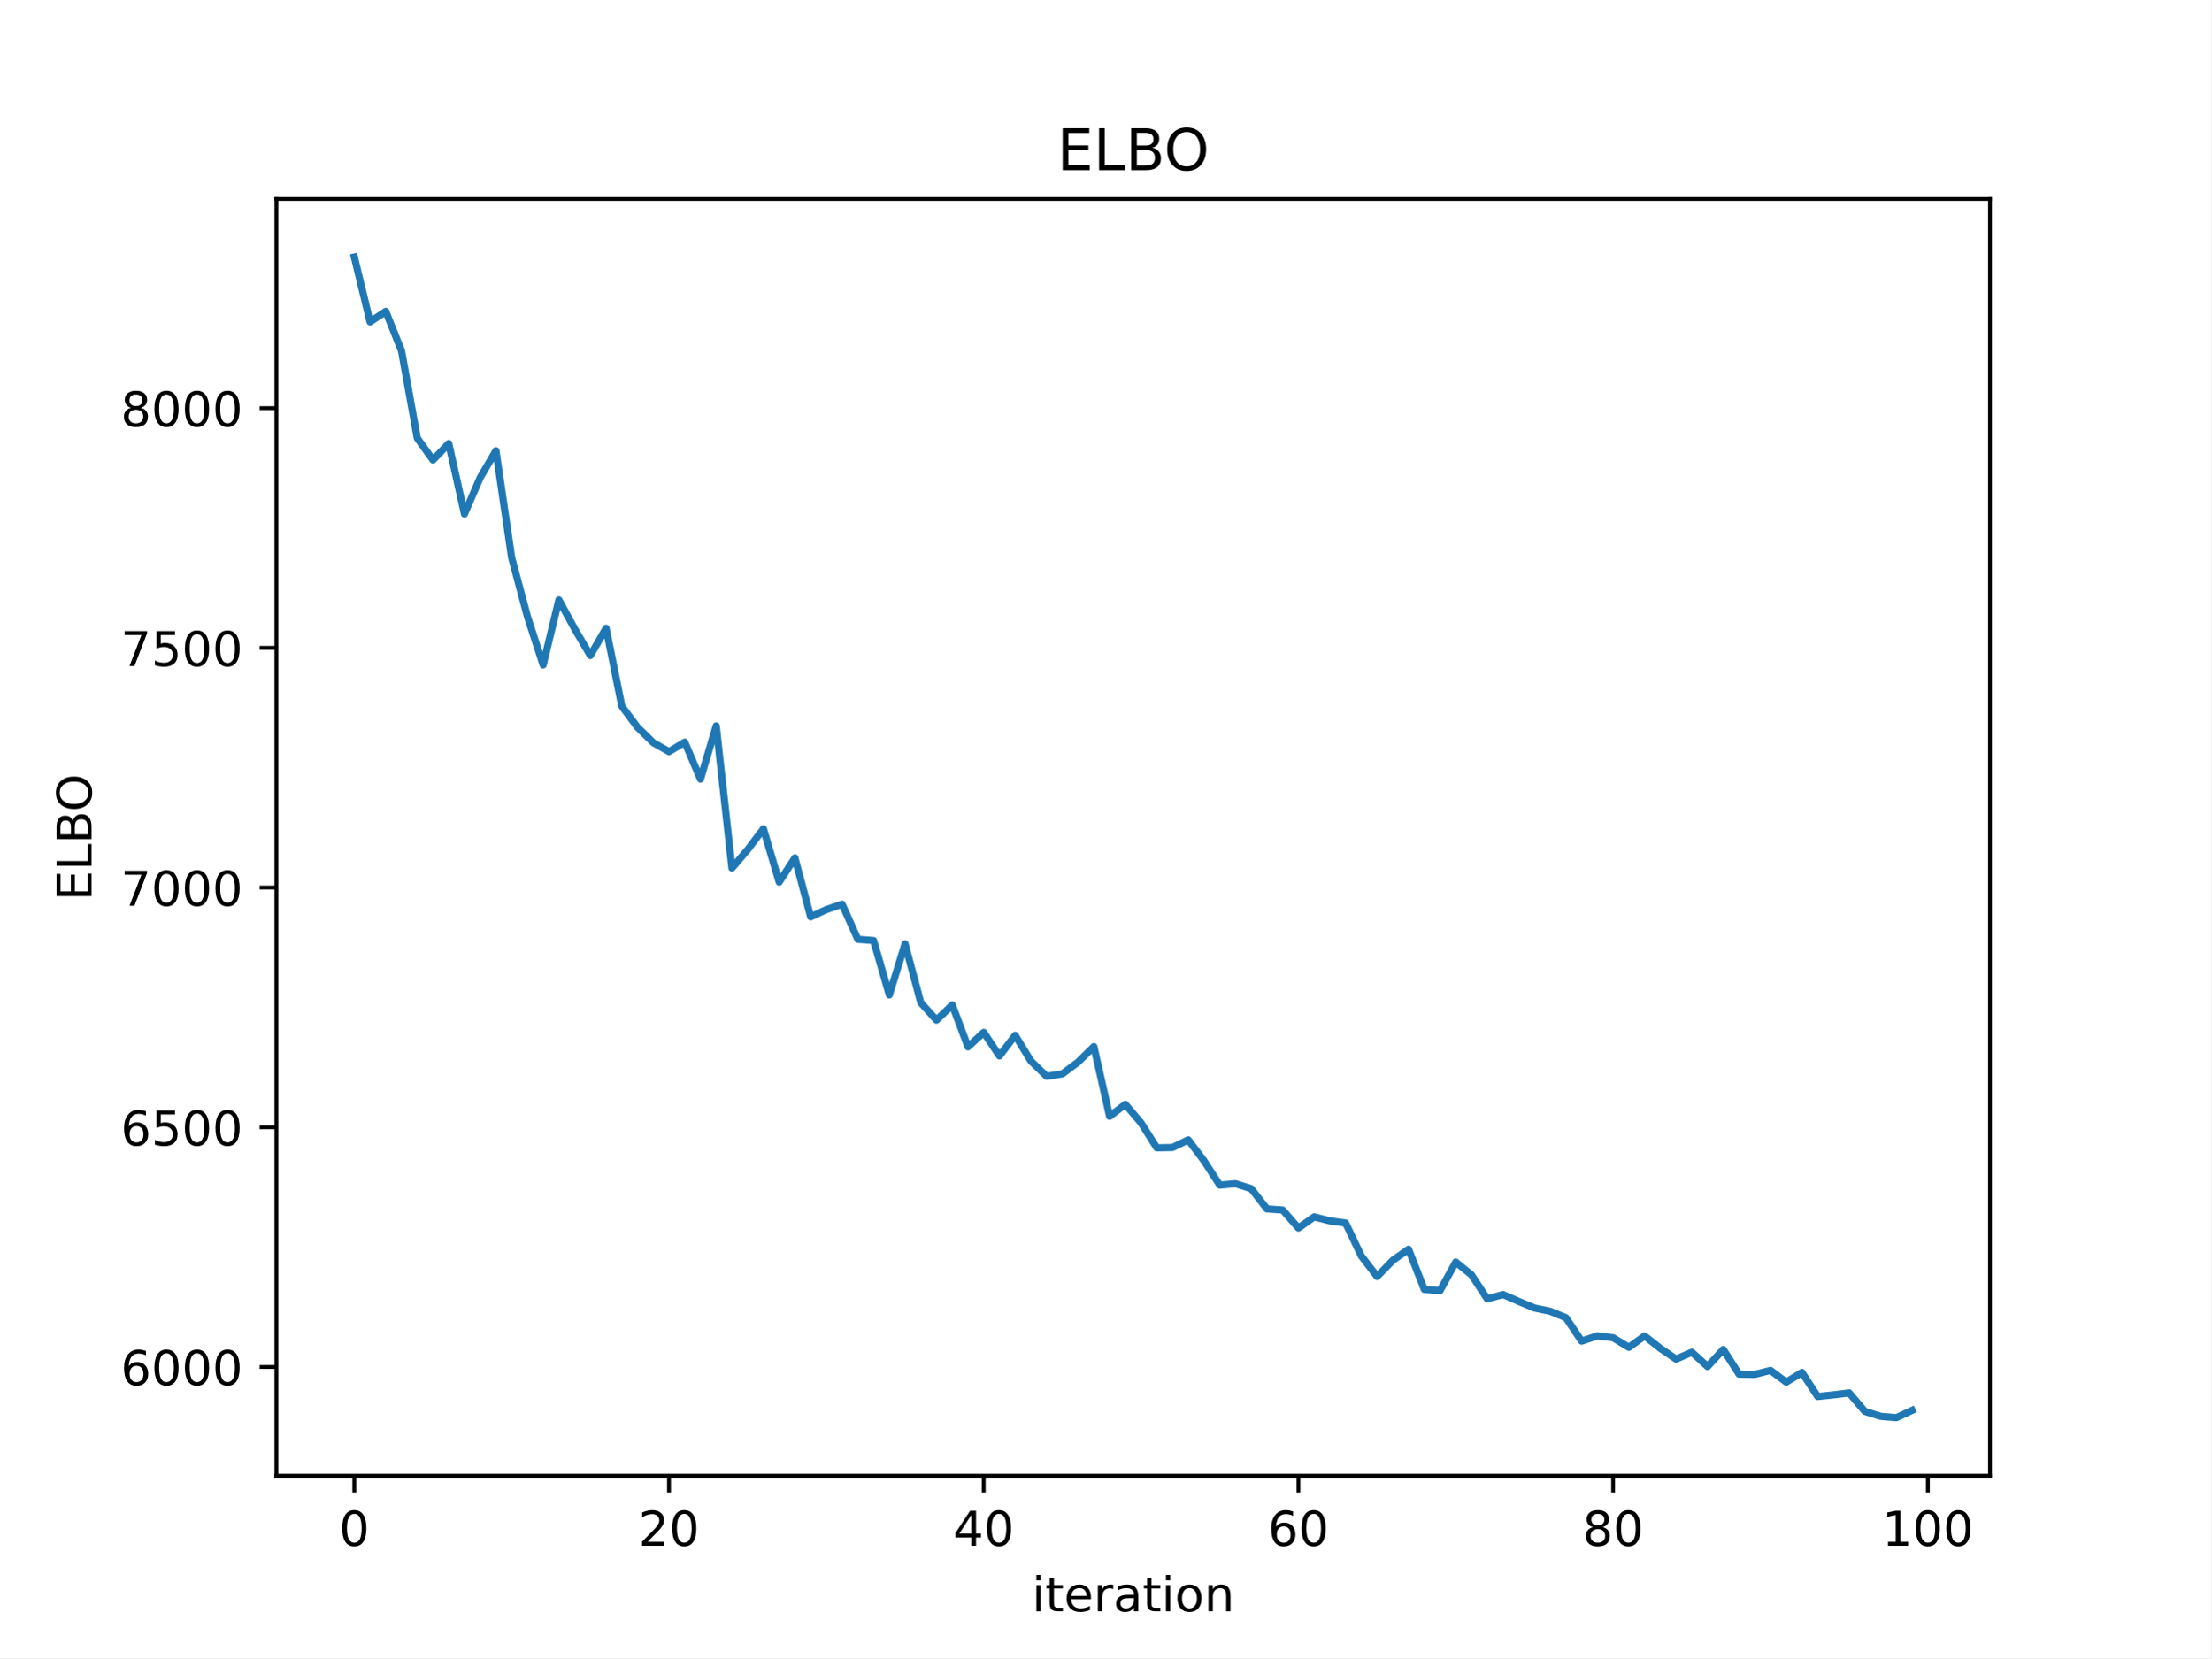
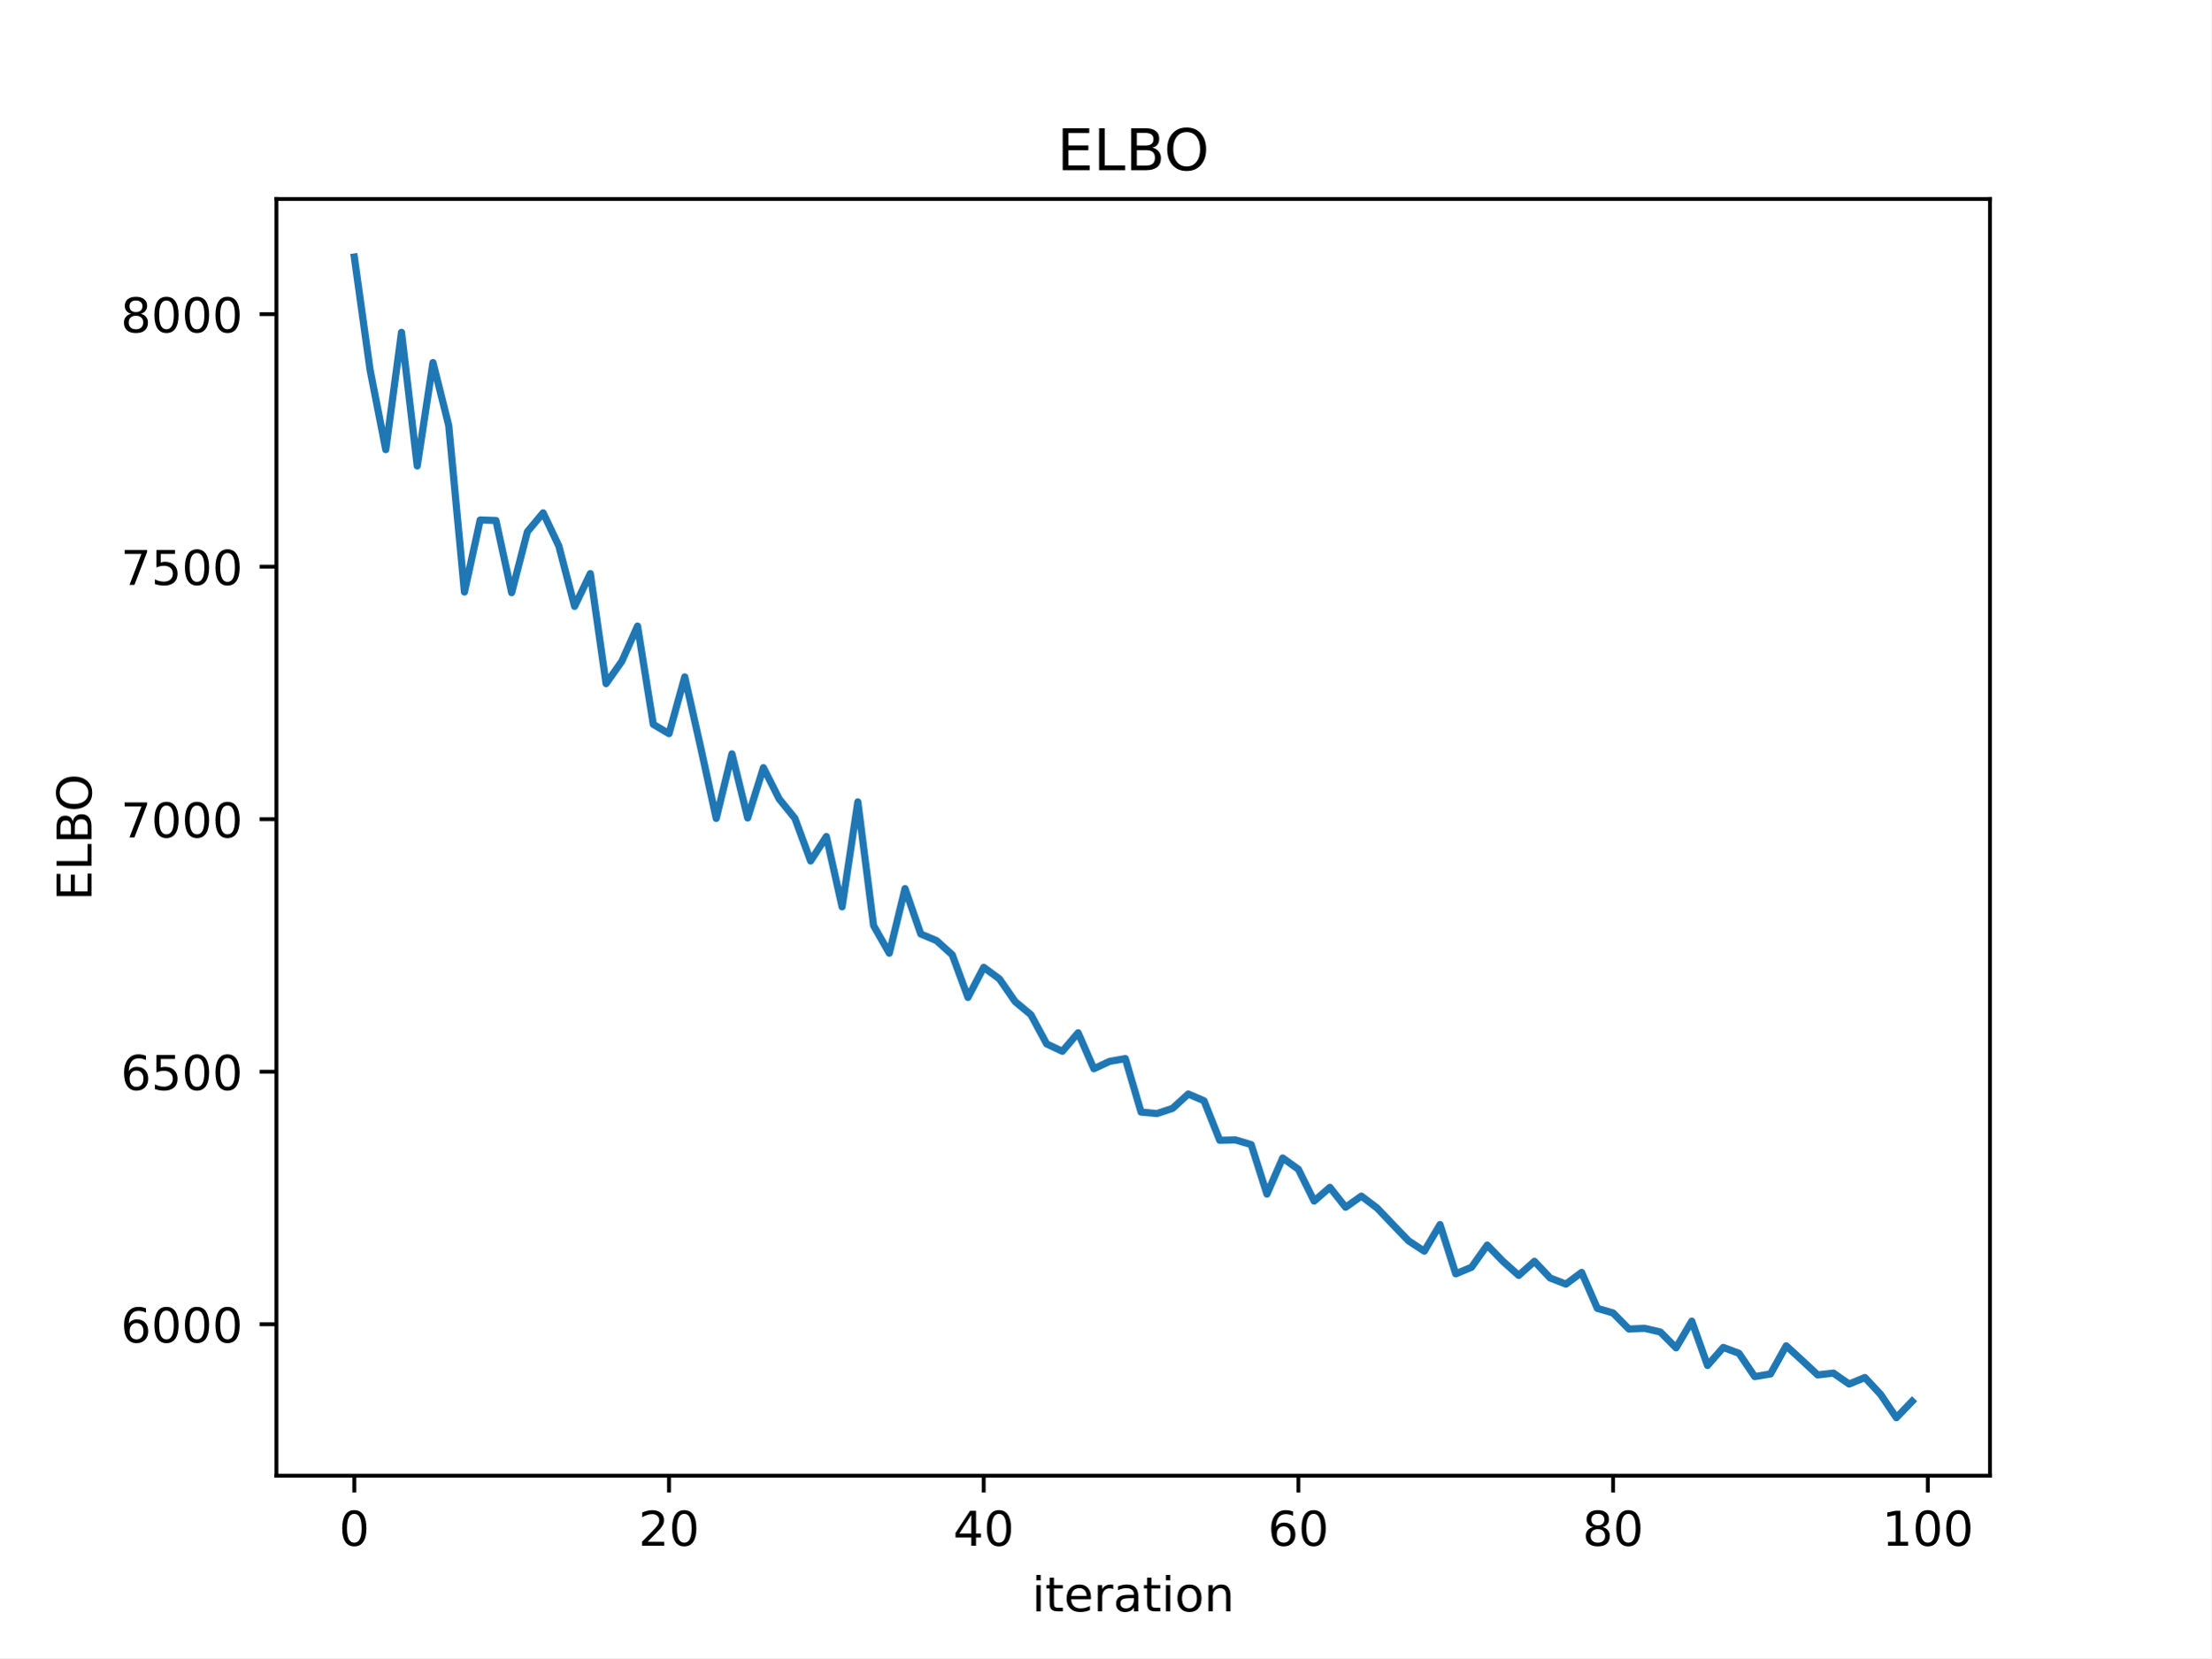
<svg xmlns="http://www.w3.org/2000/svg" xmlns:xlink="http://www.w3.org/1999/xlink" width="460.8pt" height="345.6pt" viewBox="0 0 460.8 345.6" version="1.1">
  <defs>
    <style type="text/css">*{stroke-linejoin: round; stroke-linecap: butt}</style>
  </defs>
  <g id="figure_1">
    <g id="patch_1">
      <path d="M 0 345.6  L 460.8 345.6  L 460.8 0  L 0 0  z " style="fill: #ffffff" />
    </g>
    <g id="axes_1">
      <g id="patch_2">
        <path d="M 57.6 307.584  L 414.72 307.584  L 414.72 41.472  L 57.6 41.472  z " style="fill: #ffffff" />
      </g>
      <g id="matplotlib.axis_1">
        <g id="xtick_1">
          <g id="line2d_1">
            <defs>
-               <path id="m457ff38193" d="M 0 0  L 0 3.5  " style="stroke: #000000; stroke-width: 0.8" />
-             </defs>
-             <g>
-               <use xlink:href="#m457ff38193" x="73.833" y="307.584" style="stroke: #000000; stroke-width: 0.8" />
+               <path id="mfdbab10244" d="M 0 0  L 0 3.5  " style="stroke: #000000; stroke-width: 0.8" />
+             </defs>
+             <g>
+               <use xlink:href="#mfdbab10244" x="73.833" y="307.584" style="stroke: #000000; stroke-width: 0.8" />
            </g>
          </g>
          <g id="text_1">
            <g transform="translate(70.65148 322.1824) scale(0.1 -0.1)">
              <defs>
                <path id="DejaVuSans-30" d="M 2034 4250  Q 1547 4250 1301 3770  Q 1056 3291 1056 2328  Q 1056 1369 1301 889  Q 1547 409 2034 409  Q 2525 409 2770 889  Q 3016 1369 3016 2328  Q 3016 3291 2770 3770  Q 2525 4250 2034 4250  z M 2034 4750  Q 2819 4750 3233 4129  Q 3647 3509 3647 2328  Q 3647 1150 3233 529  Q 2819 -91 2034 -91  Q 1250 -91 836 529  Q 422 1150 422 2328  Q 422 3509 836 4129  Q 1250 4750 2034 4750  z " transform="scale(0.015625)" />
              </defs>
              <use xlink:href="#DejaVuSans-30" />
            </g>
          </g>
        </g>
        <g id="xtick_2">
          <g id="line2d_2">
            <g>
-               <use xlink:href="#m457ff38193" x="139.42" y="307.584" style="stroke: #000000; stroke-width: 0.8" />
+               <use xlink:href="#mfdbab10244" x="139.42" y="307.584" style="stroke: #000000; stroke-width: 0.8" />
            </g>
          </g>
          <g id="text_2">
            <g transform="translate(133.057 322.1824) scale(0.1 -0.1)">
              <defs>
                <path id="DejaVuSans-32" d="M 1228 531  L 3431 531  L 3431 0  L 469 0  L 469 531  Q 828 903 1448 1529  Q 2069 2156 2228 2338  Q 2531 2678 2651 2914  Q 2772 3150 2772 3378  Q 2772 3750 2511 3984  Q 2250 4219 1831 4219  Q 1534 4219 1204 4116  Q 875 4013 500 3803  L 500 4441  Q 881 4594 1212 4672  Q 1544 4750 1819 4750  Q 2544 4750 2975 4387  Q 3406 4025 3406 3419  Q 3406 3131 3298 2873  Q 3191 2616 2906 2266  Q 2828 2175 2409 1742  Q 1991 1309 1228 531  z " transform="scale(0.015625)" />
              </defs>
              <use xlink:href="#DejaVuSans-32" />
              <use xlink:href="#DejaVuSans-30" transform="translate(63.62305 0)" />
            </g>
          </g>
        </g>
        <g id="xtick_3">
          <g id="line2d_3">
            <g>
-               <use xlink:href="#m457ff38193" x="205.006" y="307.584" style="stroke: #000000; stroke-width: 0.8" />
+               <use xlink:href="#mfdbab10244" x="205.006" y="307.584" style="stroke: #000000; stroke-width: 0.8" />
            </g>
          </g>
          <g id="text_3">
            <g transform="translate(198.6438 322.1824) scale(0.1 -0.1)">
              <defs>
                <path id="DejaVuSans-34" d="M 2419 4116  L 825 1625  L 2419 1625  L 2419 4116  z M 2253 4666  L 3047 4666  L 3047 1625  L 3713 1625  L 3713 1100  L 3047 1100  L 3047 0  L 2419 0  L 2419 1100  L 313 1100  L 313 1709  L 2253 4666  z " transform="scale(0.015625)" />
              </defs>
              <use xlink:href="#DejaVuSans-34" />
              <use xlink:href="#DejaVuSans-30" transform="translate(63.62305 0)" />
            </g>
          </g>
        </g>
        <g id="xtick_4">
          <g id="line2d_4">
            <g>
-               <use xlink:href="#m457ff38193" x="270.593" y="307.584" style="stroke: #000000; stroke-width: 0.8" />
+               <use xlink:href="#mfdbab10244" x="270.593" y="307.584" style="stroke: #000000; stroke-width: 0.8" />
            </g>
          </g>
          <g id="text_4">
            <g transform="translate(264.2306 322.1824) scale(0.1 -0.1)">
              <defs>
                <path id="DejaVuSans-36" d="M 2113 2584  Q 1688 2584 1439 2293  Q 1191 2003 1191 1497  Q 1191 994 1439 701  Q 1688 409 2113 409  Q 2538 409 2786 701  Q 3034 994 3034 1497  Q 3034 2003 2786 2293  Q 2538 2584 2113 2584  z M 3366 4563  L 3366 3988  Q 3128 4100 2886 4159  Q 2644 4219 2406 4219  Q 1781 4219 1451 3797  Q 1122 3375 1075 2522  Q 1259 2794 1537 2939  Q 1816 3084 2150 3084  Q 2853 3084 3261 2657  Q 3669 2231 3669 1497  Q 3669 778 3244 343  Q 2819 -91 2113 -91  Q 1303 -91 875 529  Q 447 1150 447 2328  Q 447 3434 972 4092  Q 1497 4750 2381 4750  Q 2619 4750 2861 4703  Q 3103 4656 3366 4563  z " transform="scale(0.015625)" />
              </defs>
              <use xlink:href="#DejaVuSans-36" />
              <use xlink:href="#DejaVuSans-30" transform="translate(63.62305 0)" />
            </g>
          </g>
        </g>
        <g id="xtick_5">
          <g id="line2d_5">
            <g>
-               <use xlink:href="#m457ff38193" x="336.18" y="307.584" style="stroke: #000000; stroke-width: 0.8" />
+               <use xlink:href="#mfdbab10244" x="336.18" y="307.584" style="stroke: #000000; stroke-width: 0.8" />
            </g>
          </g>
          <g id="text_5">
            <g transform="translate(329.8173 322.1824) scale(0.1 -0.1)">
              <defs>
                <path id="DejaVuSans-38" d="M 2034 2216  Q 1584 2216 1326 1975  Q 1069 1734 1069 1313  Q 1069 891 1326 650  Q 1584 409 2034 409  Q 2484 409 2743 651  Q 3003 894 3003 1313  Q 3003 1734 2745 1975  Q 2488 2216 2034 2216  z M 1403 2484  Q 997 2584 770 2862  Q 544 3141 544 3541  Q 544 4100 942 4425  Q 1341 4750 2034 4750  Q 2731 4750 3128 4425  Q 3525 4100 3525 3541  Q 3525 3141 3298 2862  Q 3072 2584 2669 2484  Q 3125 2378 3379 2068  Q 3634 1759 3634 1313  Q 3634 634 3220 271  Q 2806 -91 2034 -91  Q 1263 -91 848 271  Q 434 634 434 1313  Q 434 1759 690 2068  Q 947 2378 1403 2484  z M 1172 3481  Q 1172 3119 1398 2916  Q 1625 2713 2034 2713  Q 2441 2713 2670 2916  Q 2900 3119 2900 3481  Q 2900 3844 2670 4047  Q 2441 4250 2034 4250  Q 1625 4250 1398 4047  Q 1172 3844 1172 3481  z " transform="scale(0.015625)" />
              </defs>
              <use xlink:href="#DejaVuSans-38" />
              <use xlink:href="#DejaVuSans-30" transform="translate(63.62305 0)" />
            </g>
          </g>
        </g>
        <g id="xtick_6">
          <g id="line2d_6">
            <g>
-               <use xlink:href="#m457ff38193" x="401.767" y="307.584" style="stroke: #000000; stroke-width: 0.8" />
+               <use xlink:href="#mfdbab10244" x="401.767" y="307.584" style="stroke: #000000; stroke-width: 0.8" />
            </g>
          </g>
          <g id="text_6">
            <g transform="translate(392.2229 322.1824) scale(0.1 -0.1)">
              <defs>
                <path id="DejaVuSans-31" d="M 794 531  L 1825 531  L 1825 4091  L 703 3866  L 703 4441  L 1819 4666  L 2450 4666  L 2450 531  L 3481 531  L 3481 0  L 794 0  L 794 531  z " transform="scale(0.015625)" />
              </defs>
              <use xlink:href="#DejaVuSans-31" />
              <use xlink:href="#DejaVuSans-30" transform="translate(63.62305 0)" />
              <use xlink:href="#DejaVuSans-30" transform="translate(127.2461 0)" />
            </g>
          </g>
        </g>
        <g id="text_7">
          <g transform="translate(215.0373 335.8606) scale(0.1 -0.1)">
            <defs>
              <path id="DejaVuSans-69" d="M 603 3500  L 1178 3500  L 1178 0  L 603 0  L 603 3500  z M 603 4863  L 1178 4863  L 1178 4134  L 603 4134  L 603 4863  z " transform="scale(0.015625)" />
              <path id="DejaVuSans-74" d="M 1172 4494  L 1172 3500  L 2356 3500  L 2356 3053  L 1172 3053  L 1172 1153  Q 1172 725 1289 603  Q 1406 481 1766 481  L 2356 481  L 2356 0  L 1766 0  Q 1100 0 847 248  Q 594 497 594 1153  L 594 3053  L 172 3053  L 172 3500  L 594 3500  L 594 4494  L 1172 4494  z " transform="scale(0.015625)" />
              <path id="DejaVuSans-65" d="M 3597 1894  L 3597 1613  L 953 1613  Q 991 1019 1311 708  Q 1631 397 2203 397  Q 2534 397 2845 478  Q 3156 559 3463 722  L 3463 178  Q 3153 47 2828 -22  Q 2503 -91 2169 -91  Q 1331 -91 842 396  Q 353 884 353 1716  Q 353 2575 817 3079  Q 1281 3584 2069 3584  Q 2775 3584 3186 3129  Q 3597 2675 3597 1894  z M 3022 2063  Q 3016 2534 2758 2815  Q 2500 3097 2075 3097  Q 1594 3097 1305 2825  Q 1016 2553 972 2059  L 3022 2063  z " transform="scale(0.015625)" />
              <path id="DejaVuSans-72" d="M 2631 2963  Q 2534 3019 2420 3045  Q 2306 3072 2169 3072  Q 1681 3072 1420 2755  Q 1159 2438 1159 1844  L 1159 0  L 581 0  L 581 3500  L 1159 3500  L 1159 2956  Q 1341 3275 1631 3429  Q 1922 3584 2338 3584  Q 2397 3584 2469 3576  Q 2541 3569 2628 3553  L 2631 2963  z " transform="scale(0.015625)" />
              <path id="DejaVuSans-61" d="M 2194 1759  Q 1497 1759 1228 1600  Q 959 1441 959 1056  Q 959 750 1161 570  Q 1363 391 1709 391  Q 2188 391 2477 730  Q 2766 1069 2766 1631  L 2766 1759  L 2194 1759  z M 3341 1997  L 3341 0  L 2766 0  L 2766 531  Q 2569 213 2275 61  Q 1981 -91 1556 -91  Q 1019 -91 701 211  Q 384 513 384 1019  Q 384 1609 779 1909  Q 1175 2209 1959 2209  L 2766 2209  L 2766 2266  Q 2766 2663 2505 2880  Q 2244 3097 1772 3097  Q 1472 3097 1187 3025  Q 903 2953 641 2809  L 641 3341  Q 956 3463 1253 3523  Q 1550 3584 1831 3584  Q 2591 3584 2966 3190  Q 3341 2797 3341 1997  z " transform="scale(0.015625)" />
              <path id="DejaVuSans-6f" d="M 1959 3097  Q 1497 3097 1228 2736  Q 959 2375 959 1747  Q 959 1119 1226 758  Q 1494 397 1959 397  Q 2419 397 2687 759  Q 2956 1122 2956 1747  Q 2956 2369 2687 2733  Q 2419 3097 1959 3097  z M 1959 3584  Q 2709 3584 3137 3096  Q 3566 2609 3566 1747  Q 3566 888 3137 398  Q 2709 -91 1959 -91  Q 1206 -91 779 398  Q 353 888 353 1747  Q 353 2609 779 3096  Q 1206 3584 1959 3584  z " transform="scale(0.015625)" />
              <path id="DejaVuSans-6e" d="M 3513 2113  L 3513 0  L 2938 0  L 2938 2094  Q 2938 2591 2744 2837  Q 2550 3084 2163 3084  Q 1697 3084 1428 2787  Q 1159 2491 1159 1978  L 1159 0  L 581 0  L 581 3500  L 1159 3500  L 1159 2956  Q 1366 3272 1645 3428  Q 1925 3584 2291 3584  Q 2894 3584 3203 3211  Q 3513 2838 3513 2113  z " transform="scale(0.015625)" />
            </defs>
            <use xlink:href="#DejaVuSans-69" />
            <use xlink:href="#DejaVuSans-74" transform="translate(27.7832 0)" />
            <use xlink:href="#DejaVuSans-65" transform="translate(66.99219 0)" />
            <use xlink:href="#DejaVuSans-72" transform="translate(128.5156 0)" />
            <use xlink:href="#DejaVuSans-61" transform="translate(169.6289 0)" />
            <use xlink:href="#DejaVuSans-74" transform="translate(230.9082 0)" />
            <use xlink:href="#DejaVuSans-69" transform="translate(270.1172 0)" />
            <use xlink:href="#DejaVuSans-6f" transform="translate(297.9004 0)" />
            <use xlink:href="#DejaVuSans-6e" transform="translate(359.082 0)" />
          </g>
        </g>
      </g>
      <g id="matplotlib.axis_2">
        <g id="ytick_1">
          <g id="line2d_7">
            <defs>
-               <path id="m2b11b257c1" d="M 0 0  L -3.5 0  " style="stroke: #000000; stroke-width: 0.8" />
-             </defs>
-             <g>
-               <use xlink:href="#m2b11b257c1" x="57.6" y="284.914" style="stroke: #000000; stroke-width: 0.8" />
+               <path id="m45af65da33" d="M 0 0  L -3.5 0  " style="stroke: #000000; stroke-width: 0.8" />
+             </defs>
+             <g>
+               <use xlink:href="#m45af65da33" x="57.6" y="276.02" style="stroke: #000000; stroke-width: 0.8" />
            </g>
          </g>
          <g id="text_8">
-             <g transform="translate(25.15 288.7132) scale(0.1 -0.1)">
+             <g transform="translate(25.15 279.8188) scale(0.1 -0.1)">
              <use xlink:href="#DejaVuSans-36" />
              <use xlink:href="#DejaVuSans-30" transform="translate(63.62305 0)" />
              <use xlink:href="#DejaVuSans-30" transform="translate(127.2461 0)" />
              <use xlink:href="#DejaVuSans-30" transform="translate(190.8691 0)" />
            </g>
          </g>
        </g>
        <g id="ytick_2">
          <g id="line2d_8">
            <g>
-               <use xlink:href="#m2b11b257c1" x="57.6" y="234.953" style="stroke: #000000; stroke-width: 0.8" />
+               <use xlink:href="#m45af65da33" x="57.6" y="223.383" style="stroke: #000000; stroke-width: 0.8" />
            </g>
          </g>
          <g id="text_9">
-             <g transform="translate(25.15 238.7519) scale(0.1 -0.1)">
+             <g transform="translate(25.15 227.182) scale(0.1 -0.1)">
              <defs>
                <path id="DejaVuSans-35" d="M 691 4666  L 3169 4666  L 3169 4134  L 1269 4134  L 1269 2991  Q 1406 3038 1543 3061  Q 1681 3084 1819 3084  Q 2600 3084 3056 2656  Q 3513 2228 3513 1497  Q 3513 744 3044 326  Q 2575 -91 1722 -91  Q 1428 -91 1123 -41  Q 819 9 494 109  L 494 744  Q 775 591 1075 516  Q 1375 441 1709 441  Q 2250 441 2565 725  Q 2881 1009 2881 1497  Q 2881 1984 2565 2268  Q 2250 2553 1709 2553  Q 1456 2553 1204 2497  Q 953 2441 691 2322  L 691 4666  z " transform="scale(0.015625)" />
              </defs>
              <use xlink:href="#DejaVuSans-36" />
              <use xlink:href="#DejaVuSans-35" transform="translate(63.62305 0)" />
              <use xlink:href="#DejaVuSans-30" transform="translate(127.2461 0)" />
              <use xlink:href="#DejaVuSans-30" transform="translate(190.8691 0)" />
            </g>
          </g>
        </g>
        <g id="ytick_3">
          <g id="line2d_9">
            <g>
-               <use xlink:href="#m2b11b257c1" x="57.6" y="184.991" style="stroke: #000000; stroke-width: 0.8" />
+               <use xlink:href="#m45af65da33" x="57.6" y="170.746" style="stroke: #000000; stroke-width: 0.8" />
            </g>
          </g>
          <g id="text_10">
-             <g transform="translate(25.15 188.7905) scale(0.1 -0.1)">
+             <g transform="translate(25.15 174.5452) scale(0.1 -0.1)">
              <defs>
                <path id="DejaVuSans-37" d="M 525 4666  L 3525 4666  L 3525 4397  L 1831 0  L 1172 0  L 2766 4134  L 525 4134  L 525 4666  z " transform="scale(0.015625)" />
              </defs>
              <use xlink:href="#DejaVuSans-37" />
              <use xlink:href="#DejaVuSans-30" transform="translate(63.62305 0)" />
              <use xlink:href="#DejaVuSans-30" transform="translate(127.2461 0)" />
              <use xlink:href="#DejaVuSans-30" transform="translate(190.8691 0)" />
            </g>
          </g>
        </g>
        <g id="ytick_4">
          <g id="line2d_10">
            <g>
-               <use xlink:href="#m2b11b257c1" x="57.6" y="135.03" style="stroke: #000000; stroke-width: 0.8" />
+               <use xlink:href="#m45af65da33" x="57.6" y="118.109" style="stroke: #000000; stroke-width: 0.8" />
            </g>
          </g>
          <g id="text_11">
-             <g transform="translate(25.15 138.8292) scale(0.1 -0.1)">
+             <g transform="translate(25.15 121.9084) scale(0.1 -0.1)">
              <use xlink:href="#DejaVuSans-37" />
              <use xlink:href="#DejaVuSans-35" transform="translate(63.62305 0)" />
              <use xlink:href="#DejaVuSans-30" transform="translate(127.2461 0)" />
              <use xlink:href="#DejaVuSans-30" transform="translate(190.8691 0)" />
            </g>
          </g>
        </g>
        <g id="ytick_5">
          <g id="line2d_11">
            <g>
-               <use xlink:href="#m2b11b257c1" x="57.6" y="85.069" style="stroke: #000000; stroke-width: 0.8" />
+               <use xlink:href="#m45af65da33" x="57.6" y="65.472" style="stroke: #000000; stroke-width: 0.8" />
            </g>
          </g>
          <g id="text_12">
-             <g transform="translate(25.15 88.86785) scale(0.1 -0.1)">
+             <g transform="translate(25.15 69.27162) scale(0.1 -0.1)">
              <use xlink:href="#DejaVuSans-38" />
              <use xlink:href="#DejaVuSans-30" transform="translate(63.62305 0)" />
              <use xlink:href="#DejaVuSans-30" transform="translate(127.2461 0)" />
              <use xlink:href="#DejaVuSans-30" transform="translate(190.8691 0)" />
            </g>
          </g>
        </g>
        <g id="text_13">
          <g transform="translate(19.07031 187.7522) rotate(-90) scale(0.1 -0.1)">
            <defs>
              <path id="DejaVuSans-45" d="M 628 4666  L 3578 4666  L 3578 4134  L 1259 4134  L 1259 2753  L 3481 2753  L 3481 2222  L 1259 2222  L 1259 531  L 3634 531  L 3634 0  L 628 0  L 628 4666  z " transform="scale(0.015625)" />
              <path id="DejaVuSans-4c" d="M 628 4666  L 1259 4666  L 1259 531  L 3531 531  L 3531 0  L 628 0  L 628 4666  z " transform="scale(0.015625)" />
              <path id="DejaVuSans-42" d="M 1259 2228  L 1259 519  L 2272 519  Q 2781 519 3026 730  Q 3272 941 3272 1375  Q 3272 1813 3026 2020  Q 2781 2228 2272 2228  L 1259 2228  z M 1259 4147  L 1259 2741  L 2194 2741  Q 2656 2741 2882 2914  Q 3109 3088 3109 3444  Q 3109 3797 2882 3972  Q 2656 4147 2194 4147  L 1259 4147  z M 628 4666  L 2241 4666  Q 2963 4666 3353 4366  Q 3744 4066 3744 3513  Q 3744 3084 3544 2831  Q 3344 2578 2956 2516  Q 3422 2416 3680 2098  Q 3938 1781 3938 1306  Q 3938 681 3513 340  Q 3088 0 2303 0  L 628 0  L 628 4666  z " transform="scale(0.015625)" />
              <path id="DejaVuSans-4f" d="M 2522 4238  Q 1834 4238 1429 3725  Q 1025 3213 1025 2328  Q 1025 1447 1429 934  Q 1834 422 2522 422  Q 3209 422 3611 934  Q 4013 1447 4013 2328  Q 4013 3213 3611 3725  Q 3209 4238 2522 4238  z M 2522 4750  Q 3503 4750 4090 4092  Q 4678 3434 4678 2328  Q 4678 1225 4090 567  Q 3503 -91 2522 -91  Q 1538 -91 948 565  Q 359 1222 359 2328  Q 359 3434 948 4092  Q 1538 4750 2522 4750  z " transform="scale(0.015625)" />
            </defs>
            <use xlink:href="#DejaVuSans-45" />
            <use xlink:href="#DejaVuSans-4c" transform="translate(63.18359 0)" />
            <use xlink:href="#DejaVuSans-42" transform="translate(118.8965 0)" />
            <use xlink:href="#DejaVuSans-4f" transform="translate(185.75 0)" />
          </g>
        </g>
      </g>
      <g id="line2d_12">
-         <path d="M 73.833 53.568  L 77.112 67.08  L 80.391 64.902  L 83.671 73.141  L 86.95 91.311  L 90.229 95.877  L 93.509 92.435  L 96.788 107.13  L 100.067 99.55  L 103.347 93.94  L 106.626 116.226  L 109.905 128.488  L 113.185 138.594  L 116.464 125.037  L 119.743 131.049  L 123.023 136.63  L 126.302 130.94  L 129.581 147.194  L 132.861 151.595  L 136.14 154.8  L 139.42 156.661  L 142.699 154.689  L 145.978 162.385  L 149.258 151.299  L 152.537 180.939  L 155.816 177.087  L 159.096 172.747  L 162.375 183.859  L 165.654 178.804  L 168.934 191.097  L 172.213 189.587  L 175.492 188.461  L 178.772 195.781  L 182.051 196.034  L 185.33 207.373  L 188.61 196.745  L 191.889 208.986  L 195.168 212.627  L 198.448 209.457  L 201.727 218.196  L 205.006 215.176  L 208.286 220.09  L 211.565 215.791  L 214.844 221.158  L 218.124 224.338  L 221.403 223.822  L 224.682 221.364  L 227.962 218.139  L 231.241 232.678  L 234.52 230.175  L 237.8 234.047  L 241.079 239.236  L 244.358 239.169  L 247.638 237.583  L 250.917 241.947  L 254.196 247.011  L 257.476 246.727  L 260.755 247.756  L 264.034 251.976  L 267.314 252.207  L 270.593 255.966  L 273.872 253.637  L 277.152 254.478  L 280.431 254.928  L 283.71 261.802  L 286.99 266.07  L 290.269 262.698  L 293.548 260.383  L 296.828 268.757  L 300.107 269.01  L 303.386 263.056  L 306.666 265.725  L 309.945 270.725  L 313.224 269.826  L 316.504 271.257  L 319.783 272.628  L 323.062 273.307  L 326.342 274.65  L 329.621 279.531  L 332.9 278.426  L 336.18 278.832  L 339.459 280.823  L 342.739 278.458  L 346.018 281.039  L 349.297 283.288  L 352.577 281.847  L 355.856 284.829  L 359.135 281.269  L 362.415 286.417  L 365.694 286.472  L 368.973 285.638  L 372.253 288.082  L 375.532 286.064  L 378.811 291.078  L 382.091 290.739  L 385.37 290.327  L 388.649 294.192  L 391.929 295.212  L 395.208 295.488  L 398.487 293.966  " clip-path="url(#p0ed0aff994)" style="fill: none; stroke: #1f77b4; stroke-width: 1.5; stroke-linecap: square" />
+         <path d="M 73.833 53.568  L 77.112 77.06  L 80.391 93.714  L 83.671 69.269  L 86.95 97.117  L 90.229 75.571  L 93.509 88.674  L 96.788 123.395  L 100.067 108.381  L 103.347 108.478  L 106.626 123.531  L 109.905 110.827  L 113.185 106.891  L 116.464 113.819  L 119.743 126.386  L 123.023 119.548  L 126.302 142.486  L 129.581 137.847  L 132.861 130.497  L 136.14 150.973  L 139.42 152.914  L 142.699 141.086  L 145.978 155.603  L 149.258 170.587  L 152.537 157.129  L 155.816 170.491  L 159.096 160.01  L 162.375 166.52  L 165.654 170.554  L 168.934 179.457  L 172.213 174.361  L 175.492 189.017  L 178.772 167.138  L 182.051 192.917  L 185.33 198.679  L 188.61 185.215  L 191.889 194.673  L 195.168 196.05  L 198.448 199.009  L 201.727 207.894  L 205.006 201.626  L 208.286 204.039  L 211.565 208.776  L 214.844 211.499  L 218.124 217.585  L 221.403 219.125  L 224.682 215.265  L 227.962 222.759  L 231.241 221.227  L 234.52 220.645  L 237.8 231.798  L 241.079 232.104  L 244.358 231.028  L 247.638 228.027  L 250.917 229.433  L 254.196 237.677  L 257.476 237.598  L 260.755 238.574  L 264.034 248.89  L 267.314 241.364  L 270.593 243.721  L 273.872 250.344  L 277.152 247.482  L 280.431 251.63  L 283.71 249.311  L 286.99 251.784  L 290.269 255.23  L 293.548 258.637  L 296.828 260.781  L 300.107 255.24  L 303.386 265.509  L 306.666 264.142  L 309.945 259.522  L 313.224 262.904  L 316.504 265.836  L 319.783 262.899  L 323.062 266.38  L 326.342 267.65  L 329.621 265.212  L 332.9 272.707  L 336.18 273.671  L 339.459 277.011  L 342.739 276.874  L 346.018 277.633  L 349.297 280.931  L 352.577 275.371  L 355.856 284.606  L 359.135 280.849  L 362.415 282.079  L 365.694 286.928  L 368.973 286.377  L 372.253 280.513  L 375.532 283.519  L 378.811 286.581  L 382.091 286.201  L 385.37 288.48  L 388.649 287.122  L 391.929 290.64  L 395.208 295.488  L 398.487 292.075  " clip-path="url(#pcbaa4df40e)" style="fill: none; stroke: #1f77b4; stroke-width: 1.5; stroke-linecap: square" />
      </g>
      <g id="patch_3">
        <path d="M 57.6 307.584  L 57.6 41.472  " style="fill: none; stroke: #000000; stroke-width: 0.8; stroke-linejoin: miter; stroke-linecap: square" />
      </g>
      <g id="patch_4">
        <path d="M 414.72 307.584  L 414.72 41.472  " style="fill: none; stroke: #000000; stroke-width: 0.8; stroke-linejoin: miter; stroke-linecap: square" />
      </g>
      <g id="patch_5">
        <path d="M 57.6 307.584  L 414.72 307.584  " style="fill: none; stroke: #000000; stroke-width: 0.8; stroke-linejoin: miter; stroke-linecap: square" />
      </g>
      <g id="patch_6">
        <path d="M 57.6 41.472  L 414.72 41.472  " style="fill: none; stroke: #000000; stroke-width: 0.8; stroke-linejoin: miter; stroke-linecap: square" />
      </g>
      <g id="text_14">
        <g transform="translate(220.2909 35.472) scale(0.12 -0.12)">
          <use xlink:href="#DejaVuSans-45" />
          <use xlink:href="#DejaVuSans-4c" transform="translate(63.18359 0)" />
          <use xlink:href="#DejaVuSans-42" transform="translate(118.8965 0)" />
          <use xlink:href="#DejaVuSans-4f" transform="translate(185.75 0)" />
        </g>
      </g>
    </g>
  </g>
  <defs>
-     <clipPath id="p0ed0aff994">
+     <clipPath id="pcbaa4df40e">
      <rect x="57.6" y="41.472" width="357.12" height="266.112" />
    </clipPath>
  </defs>
</svg>
